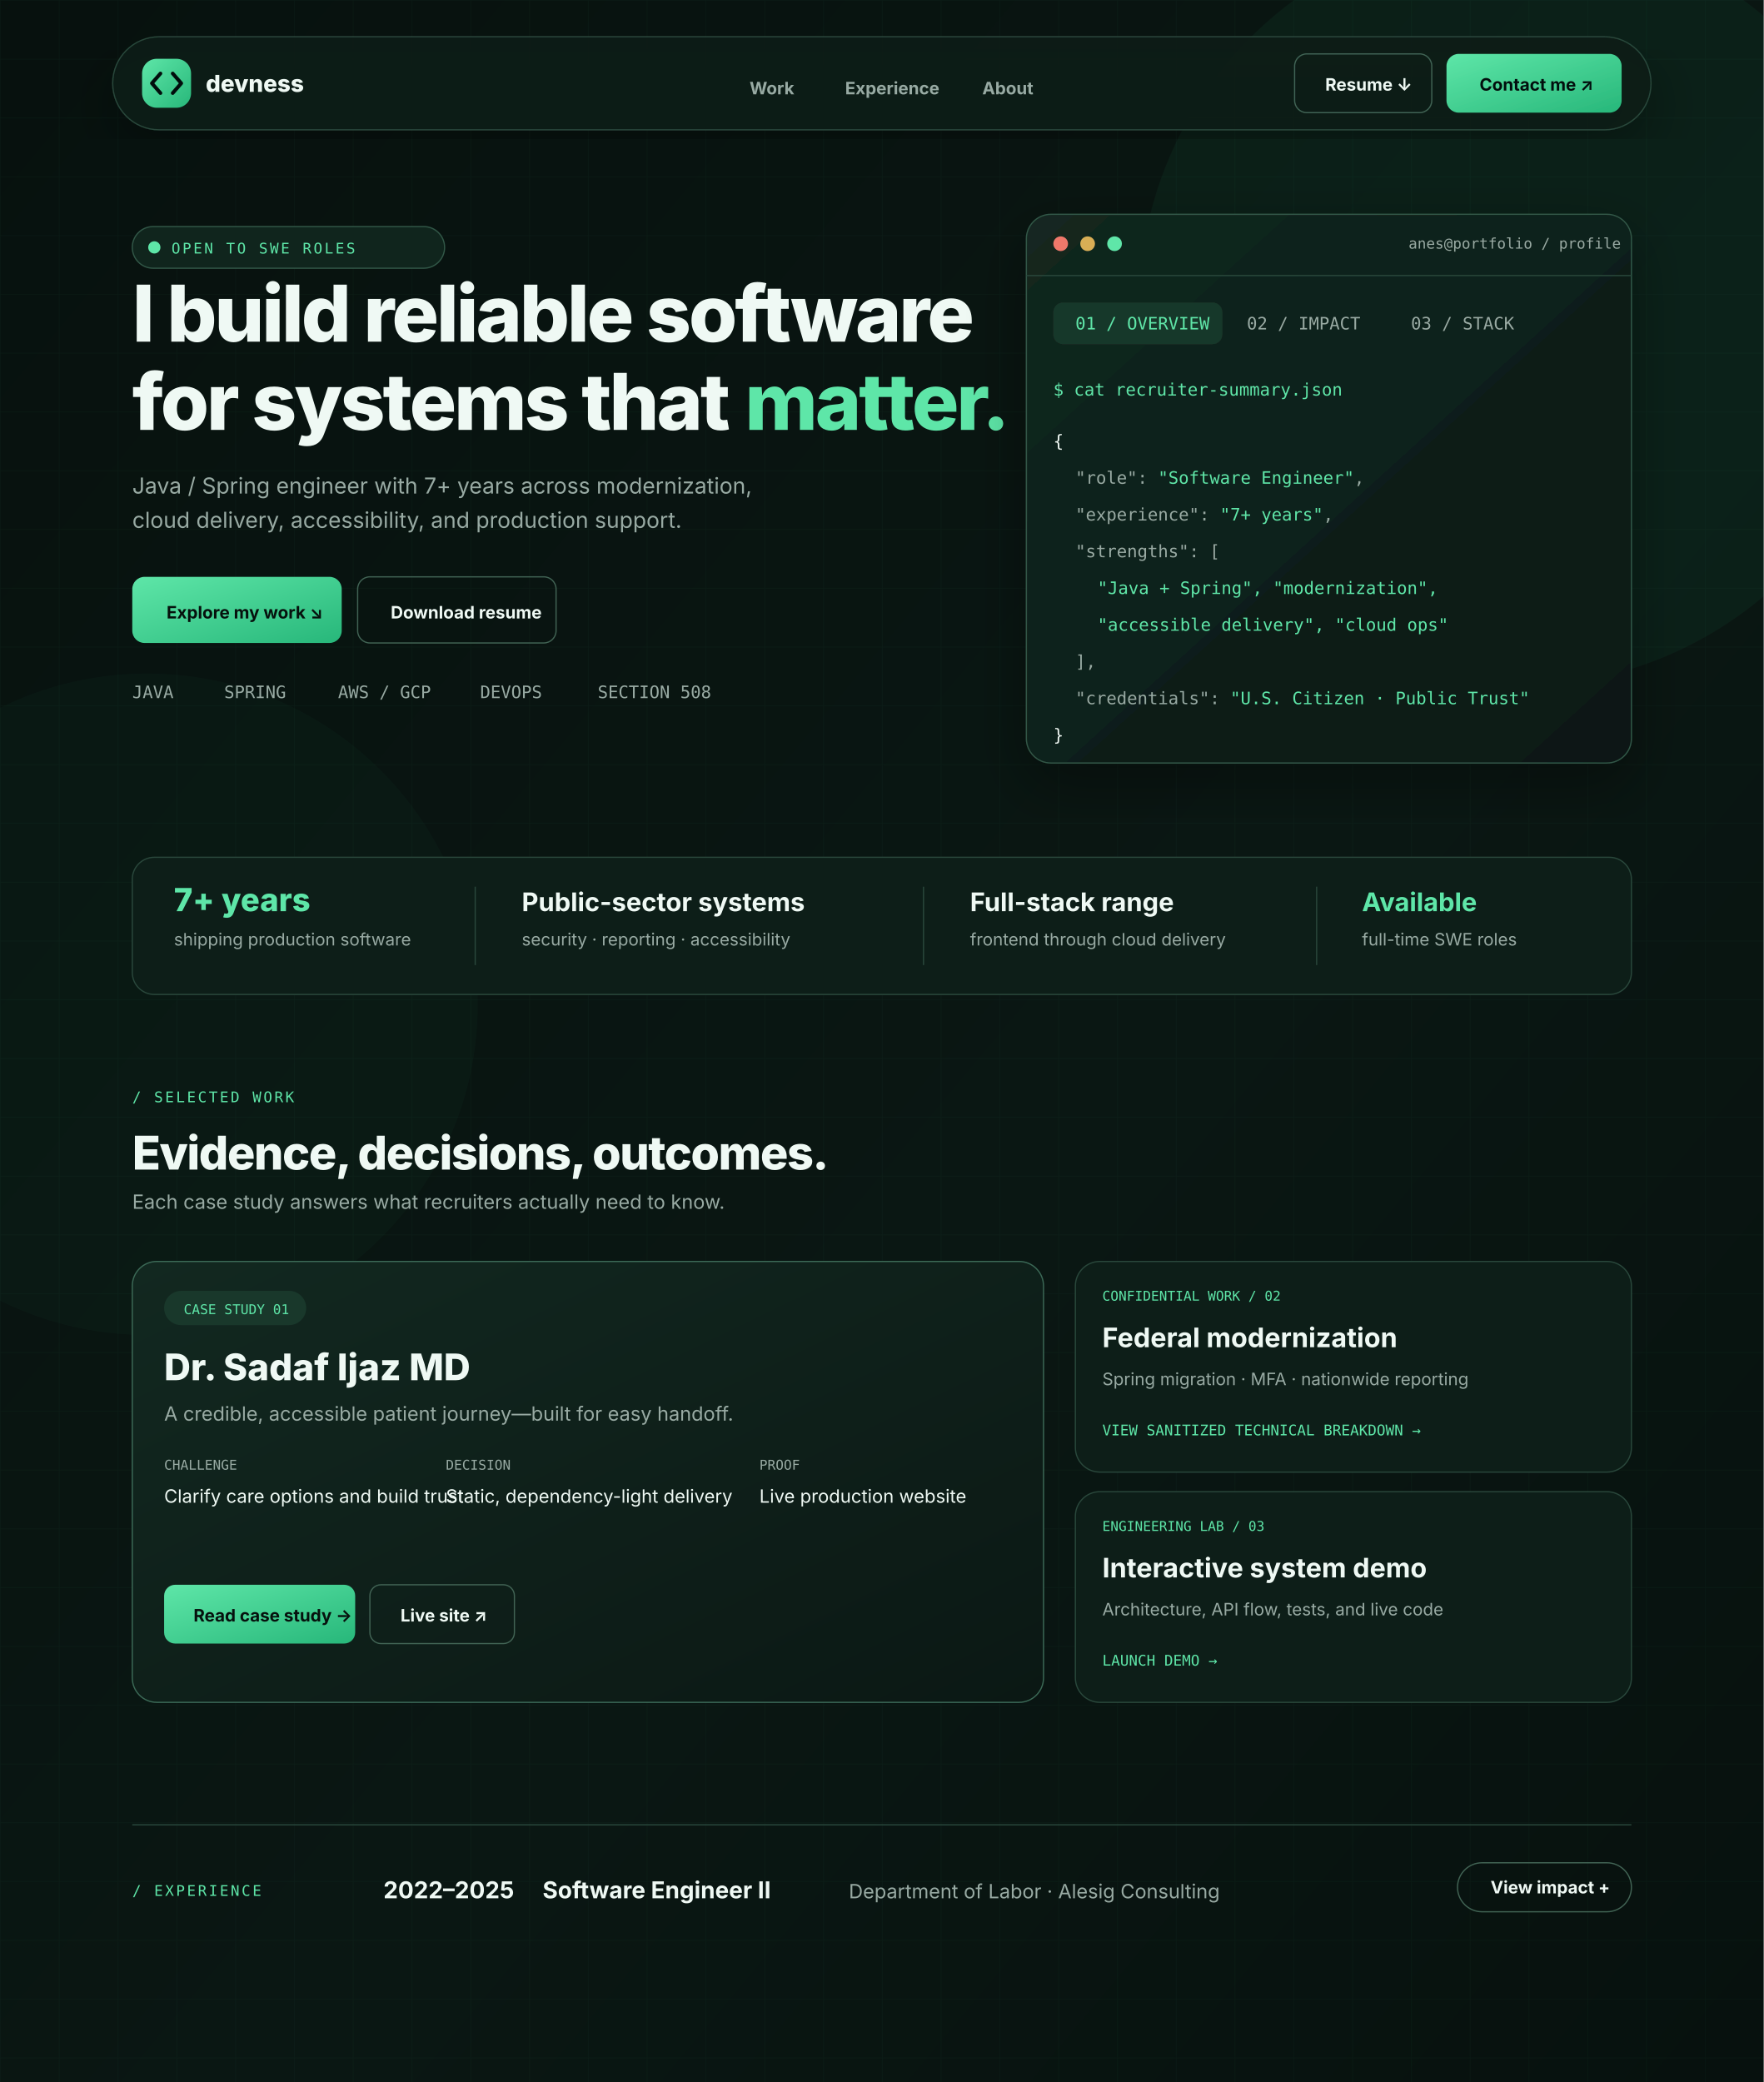
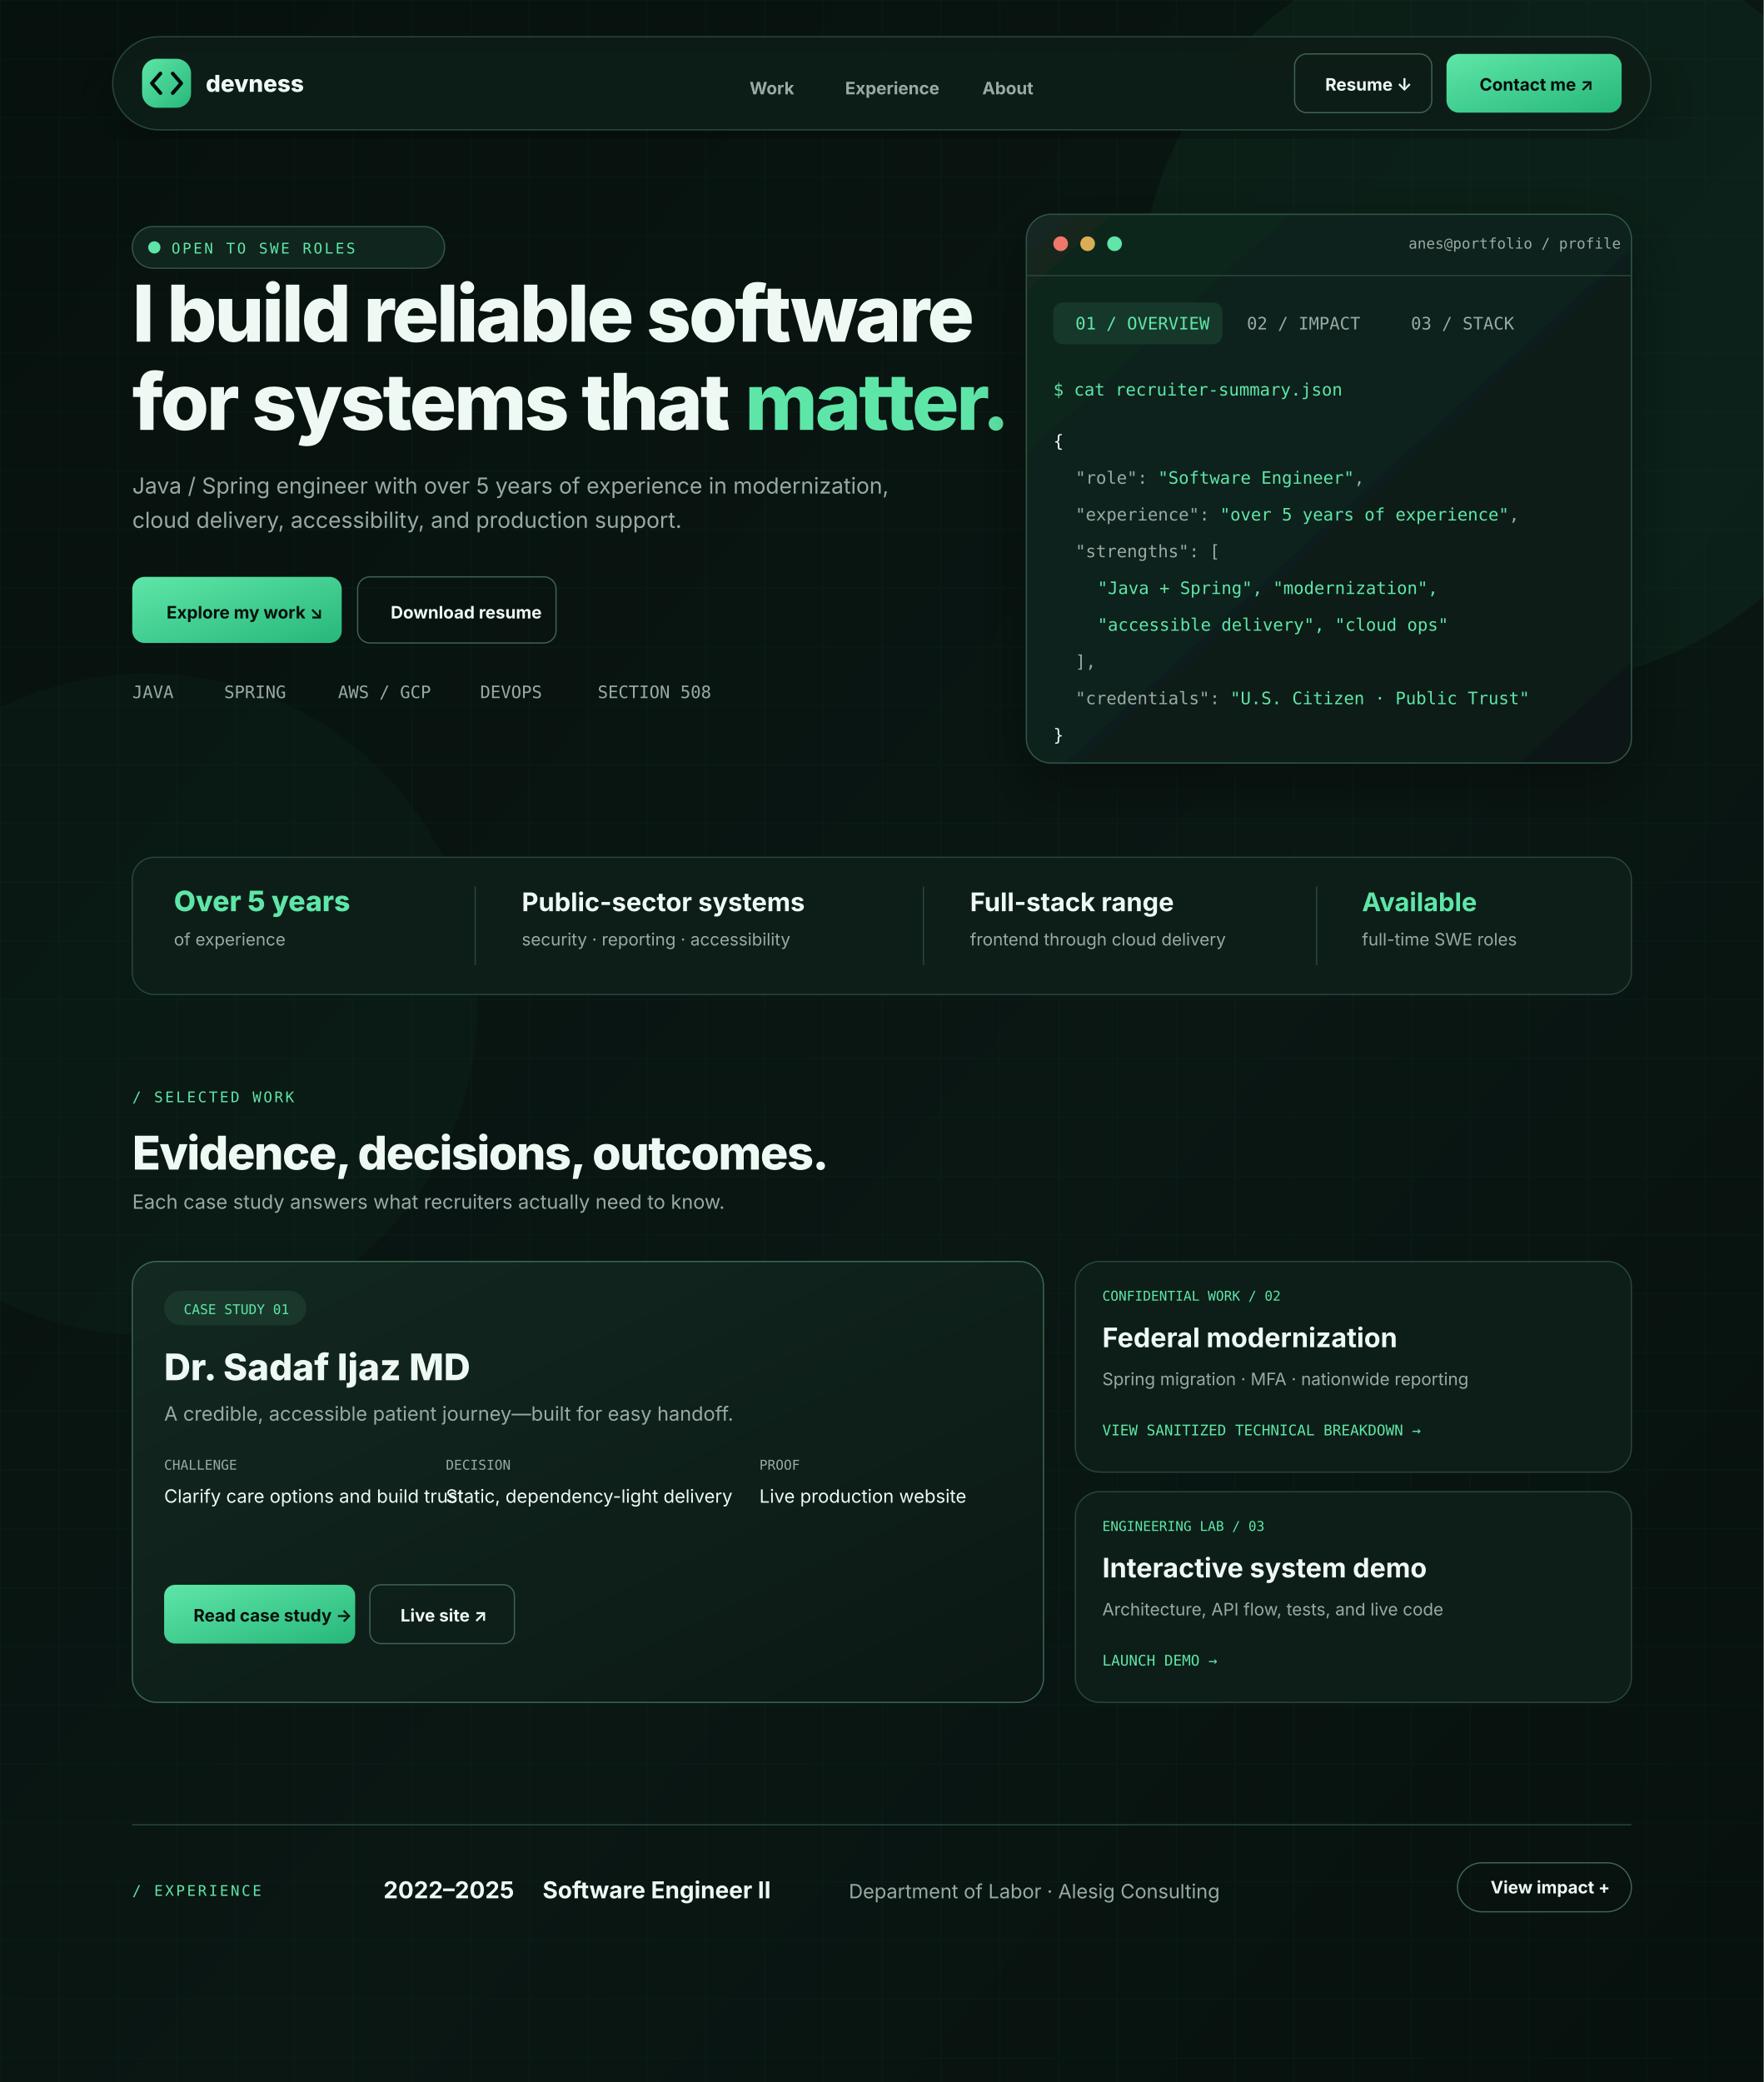
<svg xmlns="http://www.w3.org/2000/svg" width="1440" height="1700" viewBox="0 0 1440 1700">
  <defs>
    <linearGradient id="bg" x1="0" y1="0" x2="1" y2="1">
      <stop offset="0" stop-color="#07110e" />
      <stop offset="0.58" stop-color="#0a1713" />
      <stop offset="1" stop-color="#07110e" />
    </linearGradient>
    <linearGradient id="panel" x1="0" y1="0" x2="1" y2="1">
      <stop offset="0" stop-color="#122820" />
      <stop offset="1" stop-color="#0b1814" />
    </linearGradient>
    <linearGradient id="accent" x1="0" y1="0" x2="1" y2="1">
      <stop offset="0" stop-color="#5ee6a8" />
      <stop offset="1" stop-color="#27b77a" />
    </linearGradient>
    <pattern id="grid" width="48" height="48" patternUnits="userSpaceOnUse">
      <path d="M48 0H0V48" fill="none" stroke="#5ee6a8" stroke-opacity=".035" />
    </pattern>
    <filter id="shadow">
      <feDropShadow dx="0" dy="18" stdDeviation="24" flood-color="#000" flood-opacity=".34" />
    </filter>
    <style>
      .sans{font-family:Inter,Manrope,Arial,sans-serif}.mono{font-family:'SFMono-Regular',Consolas,monospace}
      .muted{fill:#98aaa3}.white{fill:#eff9f4}.green{fill:#5ee6a8}.line{stroke:#29473b}
      .small{font-size:14px}.label{font-size:12px;letter-spacing:1.7px}.body{font-size:18px}.nav{font-size:14px;font-weight:700}
      .h1{font-size:64px;font-weight:800;letter-spacing:-2px}.h2{font-size:38px;font-weight:800;letter-spacing:-1px}.h3{font-size:22px;font-weight:750}
    </style>
  </defs>
  <rect width="1440" height="1700" fill="url(#bg)" />
  <rect width="1440" height="1700" fill="url(#grid)" />
  <circle cx="1240" cy="250" r="310" fill="#29c484" opacity=".055" />
  <circle cx="120" cy="820" r="270" fill="#29c484" opacity=".035" />
  <g transform="translate(92 30)" filter="url(#shadow)">
    <rect width="1256" height="76" rx="38" fill="#0d1e18" fill-opacity=".94" stroke="#29473b" />
    <g transform="translate(24 18)">
      <rect width="40" height="40" rx="12" fill="url(#accent)" />
      <path d="M15 12 8 20l7 8M25 12l7 8-7 8" fill="none" stroke="#06110d" stroke-width="3" stroke-linecap="round" stroke-linejoin="round" />
      <text x="52" y="27" class="sans white" font-size="19" font-weight="800">devness</text>
    </g>
    <g class="sans nav muted" transform="translate(520 0)">
      <text x="0" y="47">Work</text>
      <text x="78" y="47">Experience</text>
      <text x="190" y="47">About</text>
    </g>
    <g transform="translate(965 14)">
      <rect width="112" height="48" rx="10" fill="none" stroke="#416354" />
      <text x="25" y="30" class="sans white nav">Resume ↓</text>
      <rect x="124" width="143" height="48" rx="10" fill="url(#accent)" />
      <text x="151" y="30" class="sans nav" fill="#06110d">Contact me ↗</text>
    </g>
  </g>
  <g transform="translate(108 185)">
    <g>
      <rect width="255" height="34" rx="17" fill="#10251d" stroke="#315747" />
      <circle cx="18" cy="17" r="5" fill="#5ee6a8" />
      <text x="32" y="22" class="mono green label">OPEN TO SWE ROLES</text>
      <text y="94" class="sans white h1">I build reliable software</text>
      <text y="166" class="sans white h1">for systems that <tspan class="green">matter.</tspan>
      </text>
-       <text y="218" class="sans muted body">Java / Spring engineer with 7+ years across modernization,</text>
+       <text y="218" class="sans muted body">Java / Spring engineer with over 5 years of experience in modernization,</text>
      <text y="246" class="sans muted body">cloud delivery, accessibility, and production support.</text>
      <g transform="translate(0 286)">
        <rect width="171" height="54" rx="10" fill="url(#accent)" />
        <text x="28" y="34" class="sans nav" fill="#06110d">Explore my work ↘</text>
        <rect x="184" width="162" height="54" rx="10" fill="none" stroke="#416354" />
        <text x="211" y="34" class="sans white nav">Download resume</text>
      </g>
      <g transform="translate(0 385)">
        <text class="mono muted small">JAVA</text>
        <text x="75" class="mono muted small">SPRING</text>
        <text x="168" class="mono muted small">AWS / GCP</text>
        <text x="284" class="mono muted small">DEVOPS</text>
        <text x="380" class="mono muted small">SECTION 508</text>
      </g>
    </g>
    <g transform="translate(730 -10)" filter="url(#shadow)">
      <rect width="494" height="448" rx="20" fill="url(#panel)" stroke="#315747" />
      <g transform="translate(22 18)">
        <circle cx="6" cy="6" r="6" fill="#ef786b" />
        <circle cx="28" cy="6" r="6" fill="#d9ae55" />
        <circle cx="50" cy="6" r="6" fill="#5ee6a8" />
        <text x="290" y="10" class="mono muted" font-size="12">anes@portfolio / profile</text>
      </g>
      <line x1="0" x2="494" y1="50" y2="50" class="line" />
      <g transform="translate(22 72)">
        <rect width="138" height="34" rx="8" fill="#19382b" />
        <text x="18" y="22" class="mono green small">01 / OVERVIEW</text>
        <text x="158" y="22" class="mono muted small">02 / IMPACT</text>
        <text x="292" y="22" class="mono muted small">03 / STACK</text>
        <text y="76" class="mono green small">$ cat recruiter-summary.json</text>
        <text y="118" class="mono white small">{</text>
        <text x="18" y="148" class="mono muted small">"role": <tspan class="green">"Software Engineer"</tspan>,</text>
-         <text x="18" y="178" class="mono muted small">"experience": <tspan class="green">"7+ years"</tspan>,</text>
+         <text x="18" y="178" class="mono muted small">"experience": <tspan class="green">"over 5 years of experience"</tspan>,</text>
        <text x="18" y="208" class="mono muted small">"strengths": [</text>
        <text x="36" y="238" class="mono green small">"Java + Spring", "modernization",</text>
        <text x="36" y="268" class="mono green small">"accessible delivery", "cloud ops"</text>
        <text x="18" y="298" class="mono muted small">],</text>
        <text x="18" y="328" class="mono muted small">"credentials": <tspan class="green">"U.S. Citizen · Public Trust"</tspan>
        </text>
        <text y="358" class="mono white small">}</text>
      </g>
    </g>
  </g>
  <g transform="translate(108 700)">
    <rect width="1224" height="112" rx="18" fill="#0d1e18" stroke="#29473b" />
    <g class="sans">
-       <text x="34" y="44" class="green" font-size="26" font-weight="800">7+ years</text>
-       <text x="34" y="72" class="muted small">shipping production software</text>
+       <text x="34" y="44" class="green" font-size="23" font-weight="800">Over 5 years</text>
+       <text x="34" y="72" class="muted small">of experience</text>
      <line x1="280" x2="280" y1="24" y2="88" class="line" />
      <text x="318" y="44" class="white" font-size="21" font-weight="750">Public-sector systems</text>
      <text x="318" y="72" class="muted small">security · reporting · accessibility</text>
      <line x1="646" x2="646" y1="24" y2="88" class="line" />
      <text x="684" y="44" class="white" font-size="21" font-weight="750">Full-stack range</text>
      <text x="684" y="72" class="muted small">frontend through cloud delivery</text>
      <line x1="967" x2="967" y1="24" y2="88" class="line" />
      <text x="1004" y="44" class="green" font-size="21" font-weight="750">Available</text>
      <text x="1004" y="72" class="muted small">full-time SWE roles</text>
    </g>
  </g>
  <g transform="translate(108 900)">
    <text class="mono green label">/ SELECTED WORK</text>
    <text y="55" class="sans white h2">Evidence, decisions, outcomes.</text>
    <text y="87" class="sans muted" font-size="16">Each case study answers what recruiters actually need to know.</text>
    <g transform="translate(0 130)">
      <rect width="744" height="360" rx="20" fill="url(#panel)" stroke="#3b6956" />
      <rect x="26" y="24" width="116" height="28" rx="14" fill="#19382b" />
      <text x="42" y="43" class="mono green" font-size="11">CASE STUDY 01</text>
      <text x="26" y="97" class="sans white" font-size="30" font-weight="800">Dr. Sadaf Ijaz MD</text>
      <text x="26" y="130" class="sans muted" font-size="16">A credible, accessible patient journey—built for easy handoff.</text>
      <g transform="translate(26 170)">
        <text class="mono muted" font-size="11">CHALLENGE</text>
        <text y="27" class="sans white" font-size="15">Clarify care options and build trust</text>
        <text x="230" class="mono muted" font-size="11">DECISION</text>
        <text x="230" y="27" class="sans white" font-size="15">Static, dependency-light delivery</text>
        <text x="486" class="mono muted" font-size="11">PROOF</text>
        <text x="486" y="27" class="sans white" font-size="15">Live production website</text>
      </g>
      <g transform="translate(26 264)">
        <rect width="156" height="48" rx="9" fill="url(#accent)" />
        <text x="24" y="30" class="sans nav" fill="#06110d">Read case study →</text>
        <rect x="168" width="118" height="48" rx="9" fill="none" stroke="#416354" />
        <text x="193" y="30" class="sans white nav">Live site ↗</text>
      </g>
      <g transform="translate(770 0)">
        <rect width="454" height="172" rx="20" fill="#0d1e18" stroke="#29473b" />
        <text x="22" y="32" class="mono green" font-size="11">CONFIDENTIAL WORK / 02</text>
        <text x="22" y="70" class="sans white h3">Federal modernization</text>
        <text x="22" y="101" class="sans muted" font-size="14">Spring migration · MFA · nationwide reporting</text>
        <text x="22" y="142" class="mono green" font-size="12">VIEW SANITIZED TECHNICAL BREAKDOWN →</text>
        <rect y="188" width="454" height="172" rx="20" fill="#0d1e18" stroke="#29473b" />
        <text x="22" y="220" class="mono green" font-size="11">ENGINEERING LAB / 03</text>
        <text x="22" y="258" class="sans white h3">Interactive system demo</text>
        <text x="22" y="289" class="sans muted" font-size="14">Architecture, API flow, tests, and live code</text>
        <text x="22" y="330" class="mono green" font-size="12">LAUNCH DEMO →</text>
      </g>
    </g>
  </g>
  <g transform="translate(108 1490)">
    <line x1="0" x2="1224" class="line" />
    <text y="58" class="mono green label">/ EXPERIENCE</text>
    <text x="205" y="60" class="sans white" font-size="19" font-weight="750">2022–2025</text>
    <text x="335" y="60" class="sans white" font-size="19" font-weight="750">Software Engineer II</text>
    <text x="585" y="60" class="sans muted" font-size="16">Department of Labor · Alesig Consulting</text>
    <rect x="1082" y="31" width="142" height="40" rx="20" fill="none" stroke="#416354" />
    <text x="1109" y="56" class="sans white nav">View impact +</text>
  </g>
</svg>
